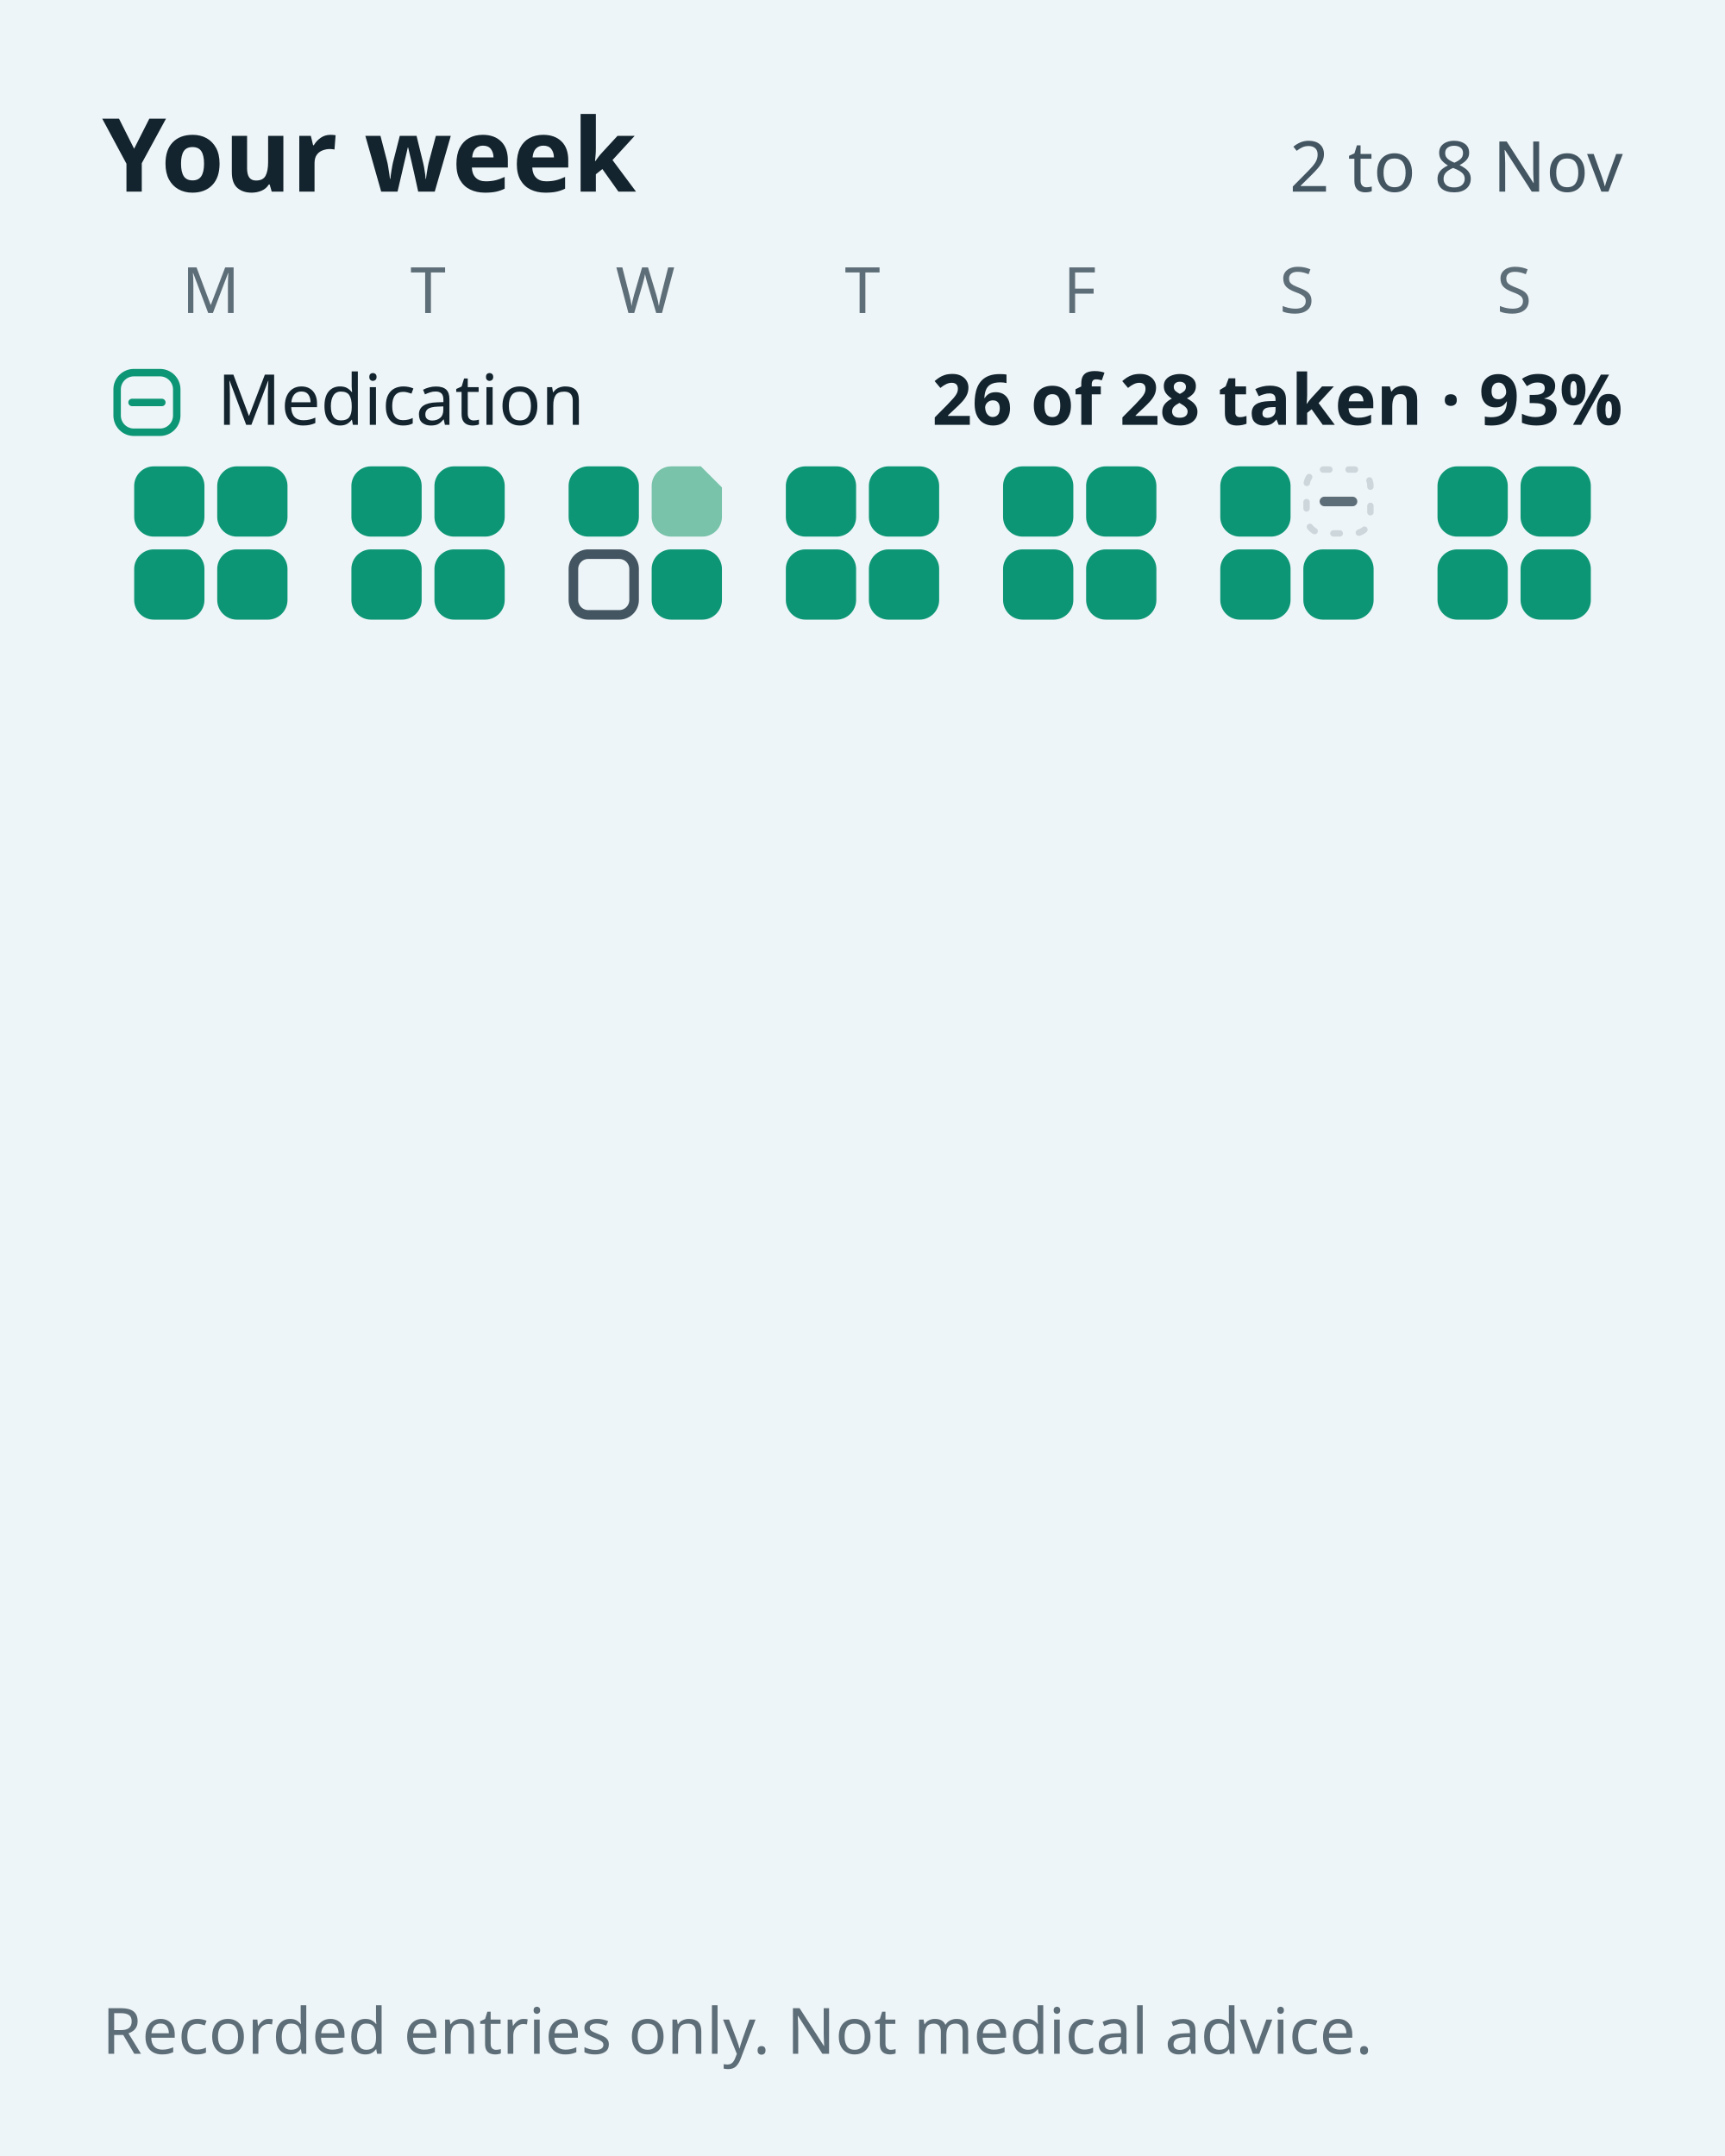
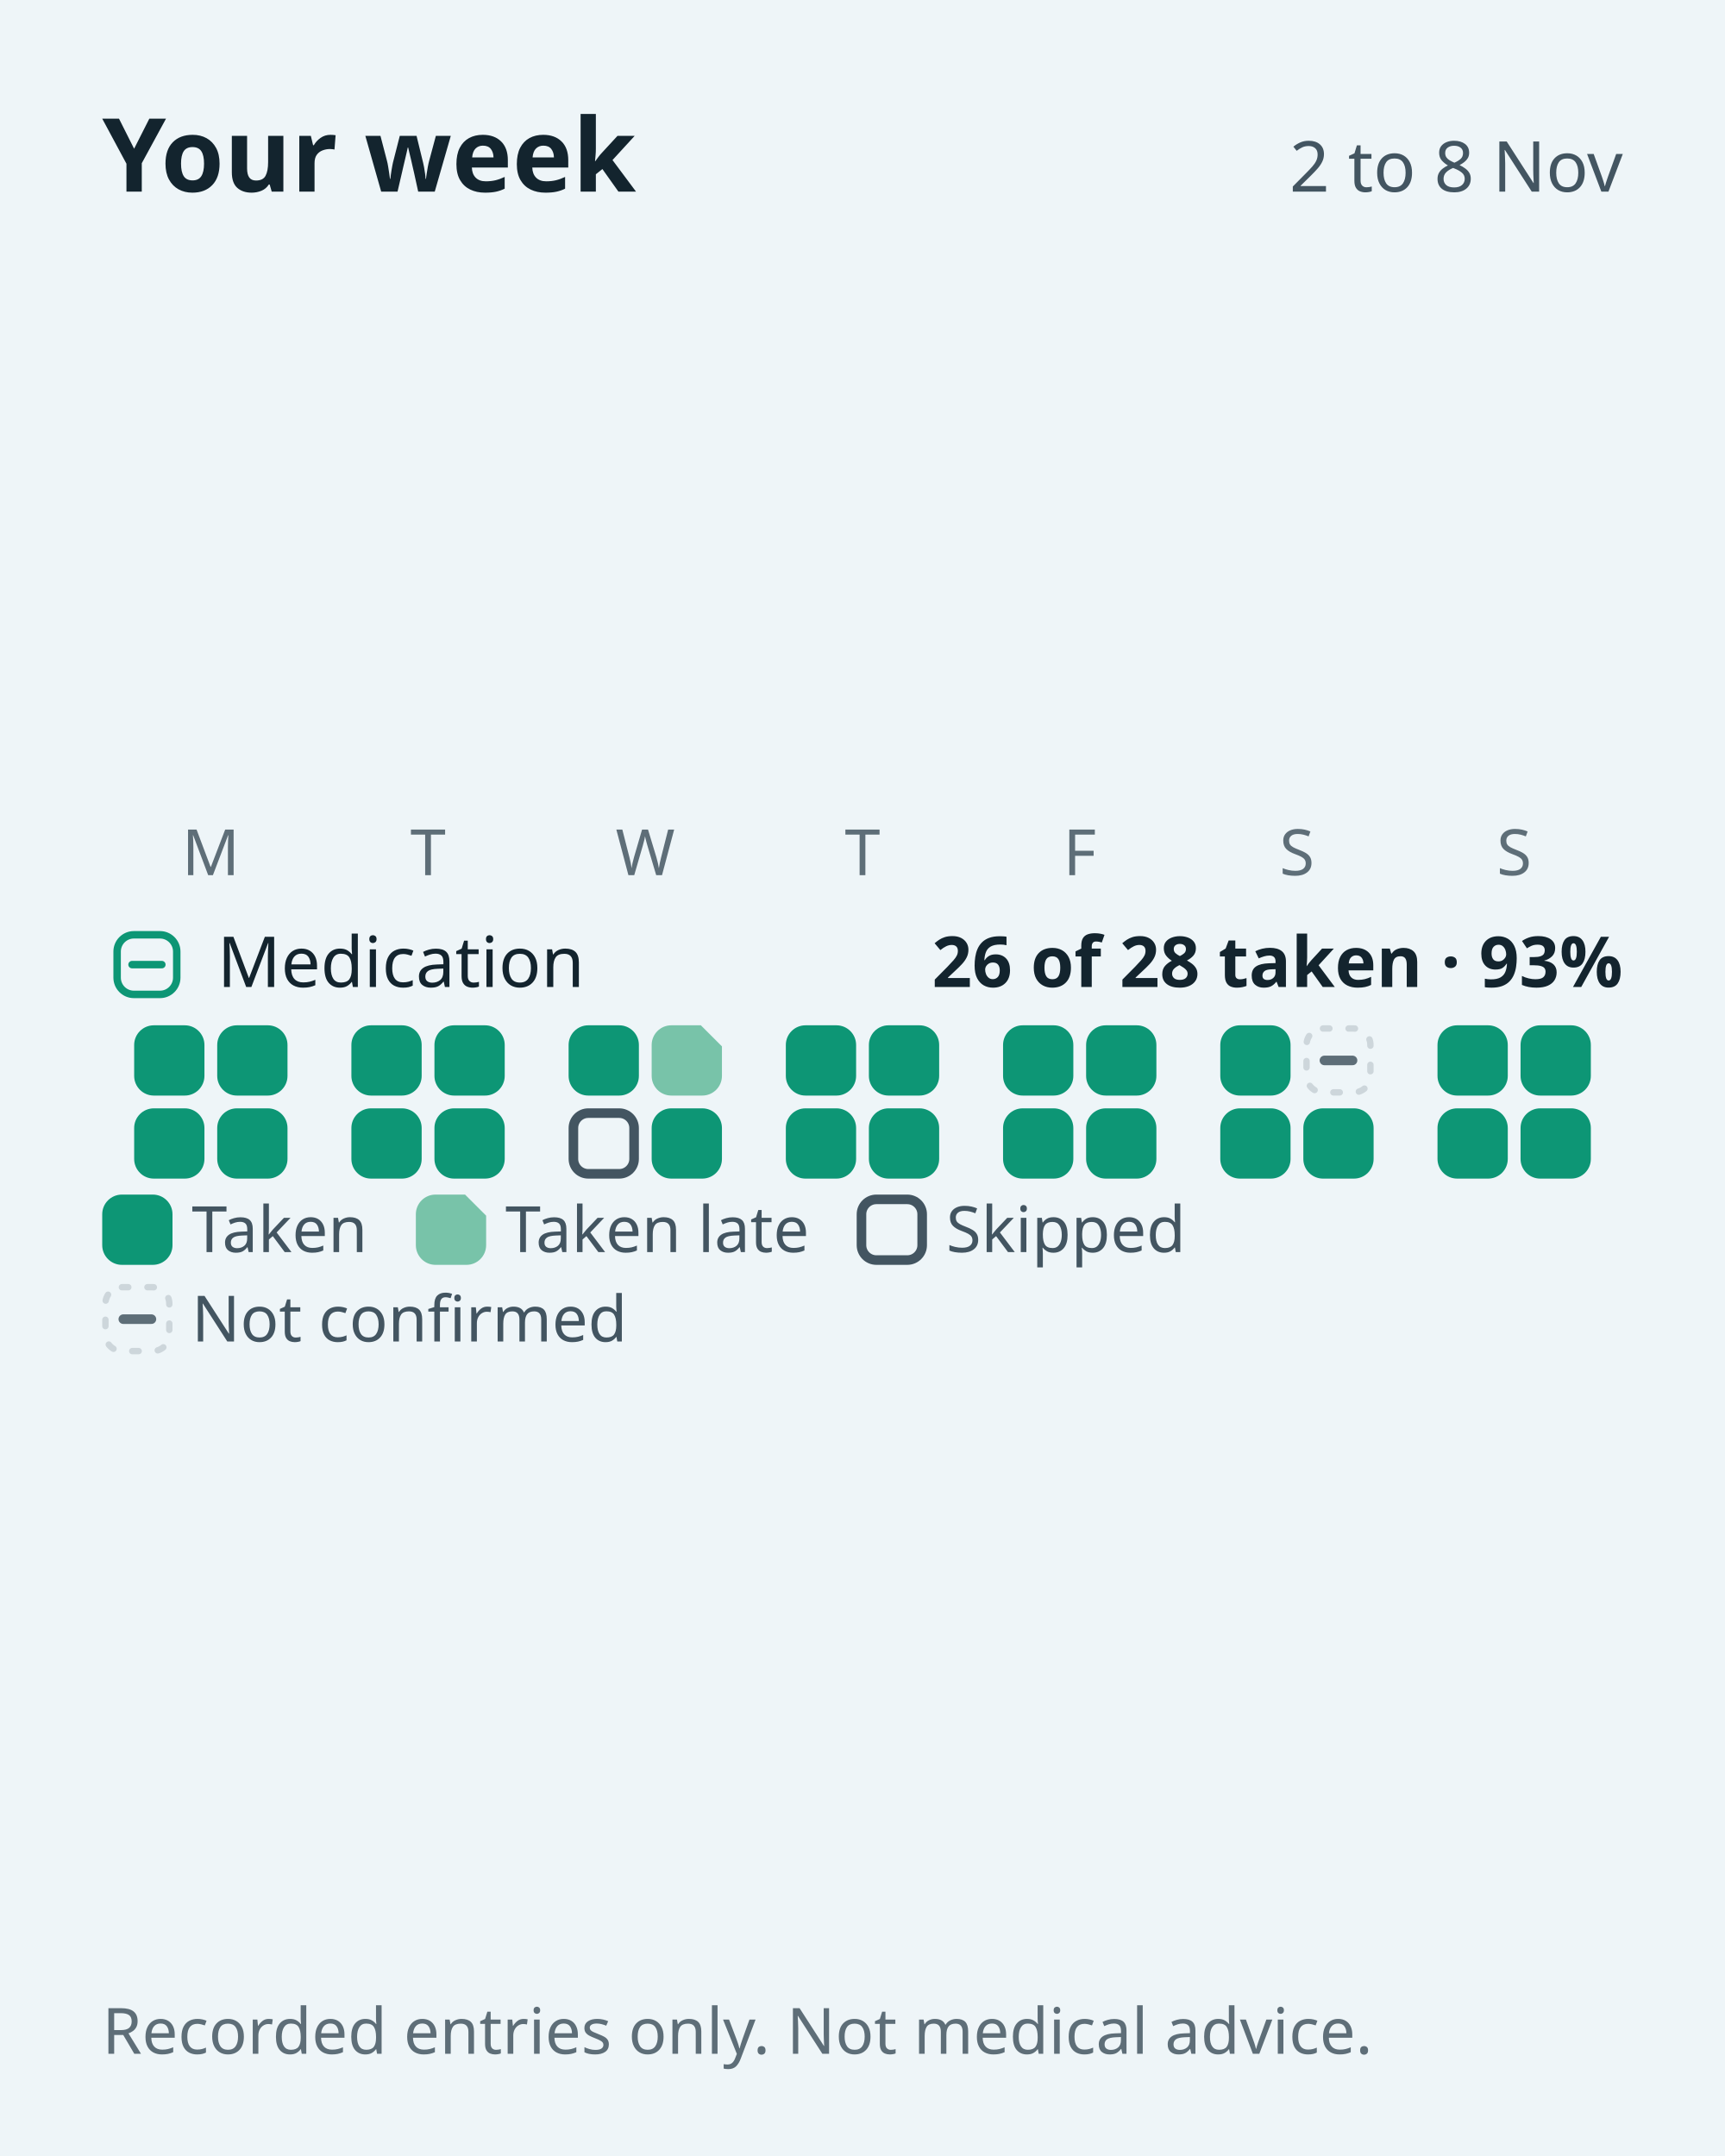
<svg xmlns="http://www.w3.org/2000/svg" width="1080" height="1350" viewBox="0 0 1080 1350">
  <rect width="1080" height="1350" fill="#eef5f8" />
  <text x="64" y="120" font-family="Geologica" font-weight="600" font-size="64" fill="#13242e">Your week</text>
  <text x="1016" y="120" font-family="IBM Plex Sans" font-weight="500" font-size="44" fill="#435561" text-anchor="end">2 to 8 Nov</text>
-   <text x="132" y="196" font-family="IBM Plex Sans" font-weight="500" font-size="40" fill="#5e6e78" text-anchor="middle">M</text>
-   <text x="268" y="196" font-family="IBM Plex Sans" font-weight="500" font-size="40" fill="#5e6e78" text-anchor="middle">T</text>
-   <text x="404" y="196" font-family="IBM Plex Sans" font-weight="500" font-size="40" fill="#5e6e78" text-anchor="middle">W</text>
-   <text x="540" y="196" font-family="IBM Plex Sans" font-weight="500" font-size="40" fill="#5e6e78" text-anchor="middle">T</text>
-   <text x="676" y="196" font-family="IBM Plex Sans" font-weight="500" font-size="40" fill="#5e6e78" text-anchor="middle">F</text>
-   <text x="812" y="196" font-family="IBM Plex Sans" font-weight="500" font-size="40" fill="#5e6e78" text-anchor="middle">S</text>
-   <text x="948" y="196" font-family="IBM Plex Sans" font-weight="500" font-size="40" fill="#5e6e78" text-anchor="middle">S</text>
+   <text x="132" y="548" font-family="IBM Plex Sans" font-weight="500" font-size="40" fill="#5e6e78" text-anchor="middle">M</text>
+   <text x="268" y="548" font-family="IBM Plex Sans" font-weight="500" font-size="40" fill="#5e6e78" text-anchor="middle">T</text>
+   <text x="404" y="548" font-family="IBM Plex Sans" font-weight="500" font-size="40" fill="#5e6e78" text-anchor="middle">W</text>
+   <text x="540" y="548" font-family="IBM Plex Sans" font-weight="500" font-size="40" fill="#5e6e78" text-anchor="middle">T</text>
+   <text x="676" y="548" font-family="IBM Plex Sans" font-weight="500" font-size="40" fill="#5e6e78" text-anchor="middle">F</text>
+   <text x="812" y="548" font-family="IBM Plex Sans" font-weight="500" font-size="40" fill="#5e6e78" text-anchor="middle">S</text>
+   <text x="948" y="548" font-family="IBM Plex Sans" font-weight="500" font-size="40" fill="#5e6e78" text-anchor="middle">S</text>
  <g>
-     <rect x="73.33" y="233.33" width="37.33" height="37.33" rx="10.5" fill="none" stroke="#0d9675" stroke-width="4.67" stroke-linecap="round" stroke-linejoin="round" />
-     <line x1="82.67" y1="252" x2="101.33" y2="252" stroke="#0d9675" stroke-width="4.67" stroke-linecap="round" stroke-linejoin="round" />
+     <rect x="73.33" y="585.33" width="37.33" height="37.33" rx="10.5" fill="none" stroke="#0d9675" stroke-width="4.67" stroke-linecap="round" stroke-linejoin="round" />
+     <line x1="82.67" y1="604" x2="101.33" y2="604" stroke="#0d9675" stroke-width="4.67" stroke-linecap="round" stroke-linejoin="round" />
  </g>
-   <text x="136" y="266" font-family="IBM Plex Sans" font-weight="500" font-size="44" fill="#13242e">Medication</text>
-   <text x="1016" y="266" font-family="IBM Plex Sans" font-weight="600" font-size="44" fill="#13242e" text-anchor="end">26 of 28 taken · 93%</text>
+   <text x="136" y="618" font-family="IBM Plex Sans" font-weight="500" font-size="44" fill="#13242e">Medication</text>
+   <text x="1016" y="618" font-family="IBM Plex Sans" font-weight="600" font-size="44" fill="#13242e" text-anchor="end">26 of 28 taken · 93%</text>
  <g>
-     <rect x="84" y="292" width="44" height="44" rx="12.32" fill="#0d9675" />
+     <rect x="84" y="642" width="44" height="44" rx="12.32" fill="#0d9675" />
  </g>
  <g>
-     <rect x="136" y="292" width="44" height="44" rx="12.32" fill="#0d9675" />
+     <rect x="136" y="642" width="44" height="44" rx="12.32" fill="#0d9675" />
  </g>
  <g>
-     <rect x="84" y="344" width="44" height="44" rx="12.32" fill="#0d9675" />
+     <rect x="84" y="694" width="44" height="44" rx="12.32" fill="#0d9675" />
  </g>
  <g>
-     <rect x="136" y="344" width="44" height="44" rx="12.32" fill="#0d9675" />
+     <rect x="136" y="694" width="44" height="44" rx="12.32" fill="#0d9675" />
  </g>
  <g>
-     <rect x="220" y="292" width="44" height="44" rx="12.32" fill="#0d9675" />
+     <rect x="220" y="642" width="44" height="44" rx="12.32" fill="#0d9675" />
  </g>
  <g>
-     <rect x="272" y="292" width="44" height="44" rx="12.32" fill="#0d9675" />
+     <rect x="272" y="642" width="44" height="44" rx="12.32" fill="#0d9675" />
  </g>
  <g>
-     <rect x="220" y="344" width="44" height="44" rx="12.32" fill="#0d9675" />
+     <rect x="220" y="694" width="44" height="44" rx="12.32" fill="#0d9675" />
  </g>
  <g>
-     <rect x="272" y="344" width="44" height="44" rx="12.32" fill="#0d9675" />
+     <rect x="272" y="694" width="44" height="44" rx="12.32" fill="#0d9675" />
  </g>
  <g>
-     <rect x="356" y="292" width="44" height="44" rx="12.32" fill="#0d9675" />
+     <rect x="356" y="642" width="44" height="44" rx="12.32" fill="#0d9675" />
  </g>
  <g>
-     <path d="M420.32 292 L438.8 292 L452 305.2 L452 323.68 A12.32 12.32 0 0 1 439.68 336 L420.32 336 A12.32 12.32 0 0 1 408 323.68 L408 304.32 A12.32 12.32 0 0 1 420.32 292 Z" fill="#78c3a9" />
+     <path d="M420.32 642 L438.8 642 L452 655.2 L452 673.68 A12.32 12.32 0 0 1 439.68 686 L420.32 686 A12.32 12.32 0 0 1 408 673.68 L408 654.32 A12.32 12.32 0 0 1 420.32 642 Z" fill="#78c3a9" />
  </g>
  <g>
-     <rect x="359" y="347" width="38" height="38" rx="9.32" fill="none" stroke="#435561" stroke-width="6" />
+     <rect x="359" y="697" width="38" height="38" rx="9.32" fill="none" stroke="#435561" stroke-width="6" />
  </g>
  <g>
-     <rect x="408" y="344" width="44" height="44" rx="12.32" fill="#0d9675" />
+     <rect x="408" y="694" width="44" height="44" rx="12.32" fill="#0d9675" />
  </g>
  <g>
-     <rect x="492" y="292" width="44" height="44" rx="12.32" fill="#0d9675" />
+     <rect x="492" y="642" width="44" height="44" rx="12.32" fill="#0d9675" />
  </g>
  <g>
-     <rect x="544" y="292" width="44" height="44" rx="12.32" fill="#0d9675" />
+     <rect x="544" y="642" width="44" height="44" rx="12.32" fill="#0d9675" />
  </g>
  <g>
-     <rect x="492" y="344" width="44" height="44" rx="12.32" fill="#0d9675" />
+     <rect x="492" y="694" width="44" height="44" rx="12.32" fill="#0d9675" />
  </g>
  <g>
-     <rect x="544" y="344" width="44" height="44" rx="12.32" fill="#0d9675" />
+     <rect x="544" y="694" width="44" height="44" rx="12.32" fill="#0d9675" />
  </g>
  <g>
-     <rect x="628" y="292" width="44" height="44" rx="12.32" fill="#0d9675" />
+     <rect x="628" y="642" width="44" height="44" rx="12.32" fill="#0d9675" />
  </g>
  <g>
-     <rect x="680" y="292" width="44" height="44" rx="12.32" fill="#0d9675" />
+     <rect x="680" y="642" width="44" height="44" rx="12.32" fill="#0d9675" />
  </g>
  <g>
-     <rect x="628" y="344" width="44" height="44" rx="12.32" fill="#0d9675" />
+     <rect x="628" y="694" width="44" height="44" rx="12.32" fill="#0d9675" />
  </g>
  <g>
-     <rect x="680" y="344" width="44" height="44" rx="12.32" fill="#0d9675" />
+     <rect x="680" y="694" width="44" height="44" rx="12.32" fill="#0d9675" />
  </g>
  <g>
-     <rect x="764" y="292" width="44" height="44" rx="12.32" fill="#0d9675" />
+     <rect x="764" y="642" width="44" height="44" rx="12.32" fill="#0d9675" />
  </g>
  <g>
-     <rect x="818" y="294" width="40" height="40" rx="10.32" fill="none" stroke="#cdd6db" stroke-width="4" stroke-linecap="round" stroke-linejoin="round" stroke-dasharray="4 12" />
-     <line x1="829.2" y1="314" x2="846.8" y2="314" stroke="#5e6e78" stroke-width="6" stroke-linecap="round" stroke-linejoin="round" />
+     <rect x="818" y="644" width="40" height="40" rx="10.32" fill="none" stroke="#cdd6db" stroke-width="4" stroke-linecap="round" stroke-linejoin="round" stroke-dasharray="4 12" />
+     <line x1="829.2" y1="664" x2="846.8" y2="664" stroke="#5e6e78" stroke-width="6" stroke-linecap="round" stroke-linejoin="round" />
  </g>
  <g>
-     <rect x="764" y="344" width="44" height="44" rx="12.32" fill="#0d9675" />
+     <rect x="764" y="694" width="44" height="44" rx="12.32" fill="#0d9675" />
  </g>
  <g>
-     <rect x="816" y="344" width="44" height="44" rx="12.32" fill="#0d9675" />
+     <rect x="816" y="694" width="44" height="44" rx="12.32" fill="#0d9675" />
  </g>
  <g>
-     <rect x="900" y="292" width="44" height="44" rx="12.32" fill="#0d9675" />
+     <rect x="900" y="642" width="44" height="44" rx="12.32" fill="#0d9675" />
  </g>
  <g>
-     <rect x="952" y="292" width="44" height="44" rx="12.32" fill="#0d9675" />
+     <rect x="952" y="642" width="44" height="44" rx="12.32" fill="#0d9675" />
  </g>
  <g>
-     <rect x="900" y="344" width="44" height="44" rx="12.32" fill="#0d9675" />
+     <rect x="900" y="694" width="44" height="44" rx="12.32" fill="#0d9675" />
  </g>
  <g>
-     <rect x="952" y="344" width="44" height="44" rx="12.32" fill="#0d9675" />
+     <rect x="952" y="694" width="44" height="44" rx="12.32" fill="#0d9675" />
  </g>
+   <g>
+     <rect x="64" y="748" width="44" height="44" rx="12.32" fill="#0d9675" />
+   </g>
+   <text x="120" y="784" font-family="IBM Plex Sans" font-weight="500" font-size="40" fill="#435561">Taken</text>
+   <g>
+     <path d="M272.68 748 L291.16 748 L304.36 761.2 L304.36 779.68 A12.32 12.32 0 0 1 292.04 792 L272.68 792 A12.32 12.32 0 0 1 260.36 779.68 L260.36 760.32 A12.32 12.32 0 0 1 272.68 748 Z" fill="#78c3a9" />
+   </g>
+   <text x="316.36" y="784" font-family="IBM Plex Sans" font-weight="500" font-size="40" fill="#435561">Taken late</text>
+   <g>
+     <rect x="539.36" y="751" width="38" height="38" rx="9.32" fill="none" stroke="#435561" stroke-width="6" />
+   </g>
+   <text x="592.36" y="784" font-family="IBM Plex Sans" font-weight="500" font-size="40" fill="#435561">Skipped</text>
+   <g>
+     <rect x="66" y="806" width="40" height="40" rx="10.32" fill="none" stroke="#cdd6db" stroke-width="4" stroke-linecap="round" stroke-linejoin="round" stroke-dasharray="4 12" />
+     <line x1="77.2" y1="826" x2="94.8" y2="826" stroke="#5e6e78" stroke-width="6" stroke-linecap="round" stroke-linejoin="round" />
+   </g>
+   <text x="120" y="840" font-family="IBM Plex Sans" font-weight="500" font-size="40" fill="#435561">Not confirmed</text>
  <text x="64" y="1286" font-family="IBM Plex Sans" font-weight="500" font-size="40" fill="#5e6e78">Recorded entries only. Not medical advice.</text>
</svg>
